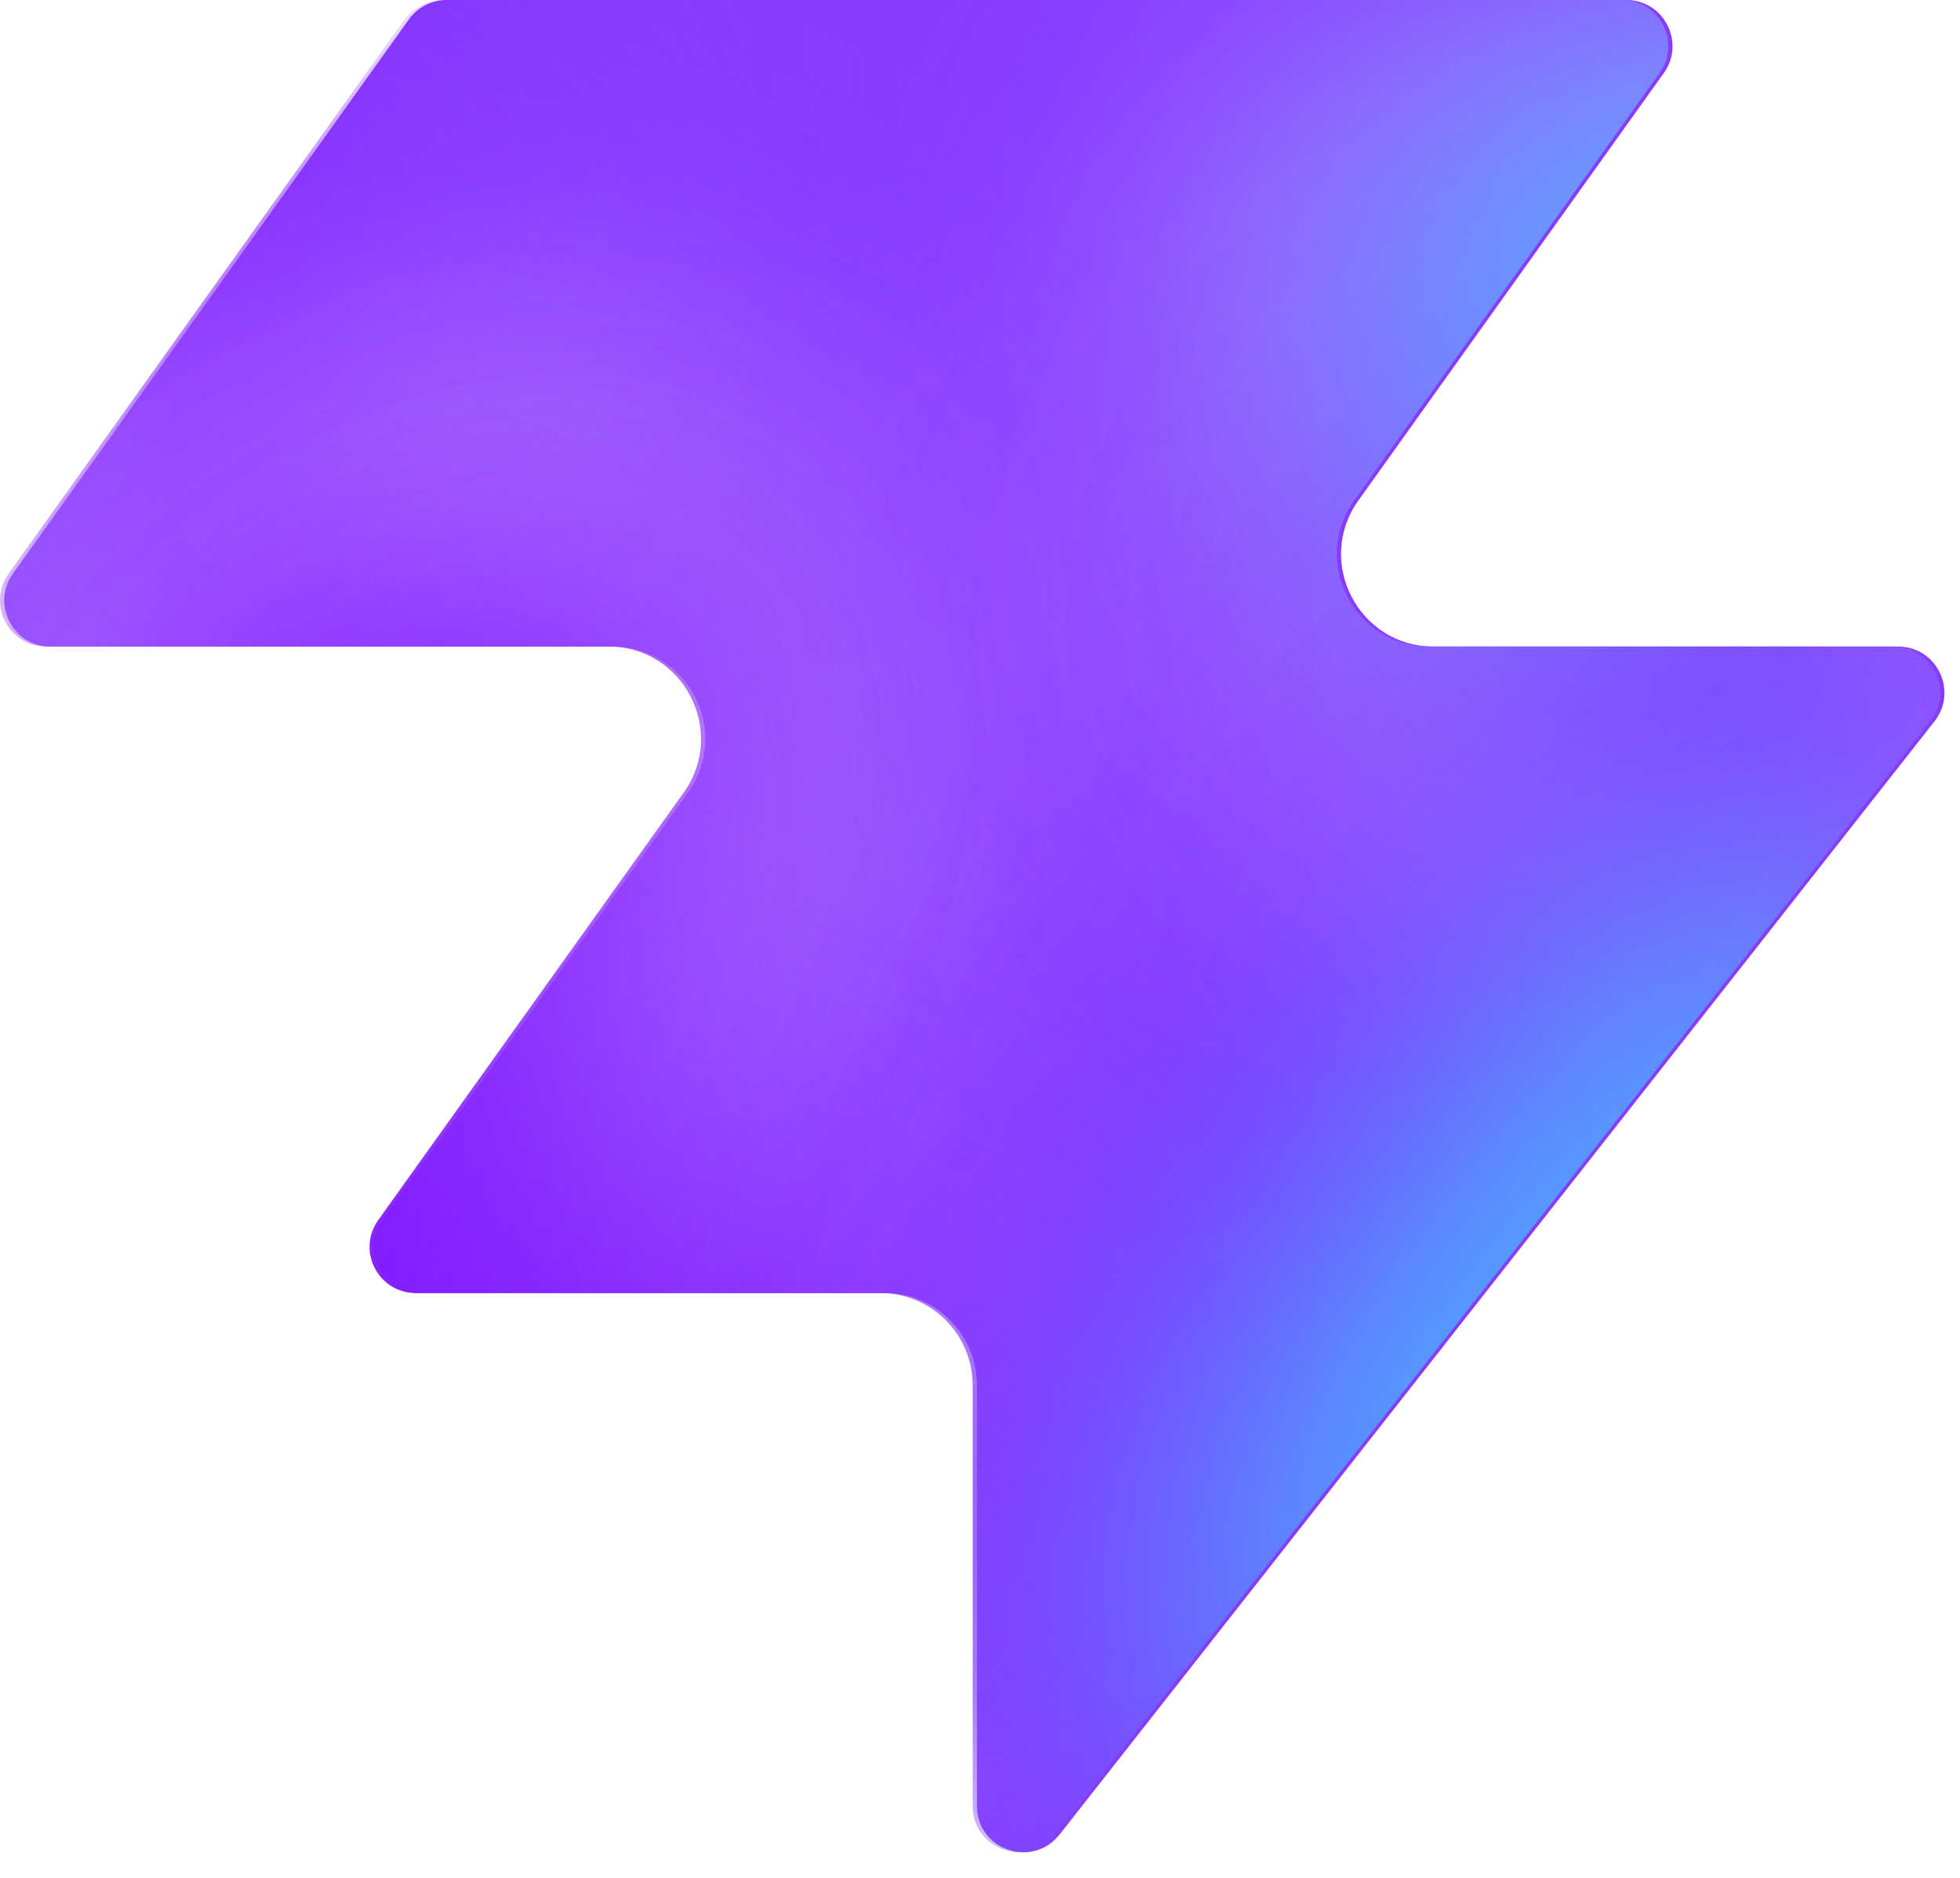
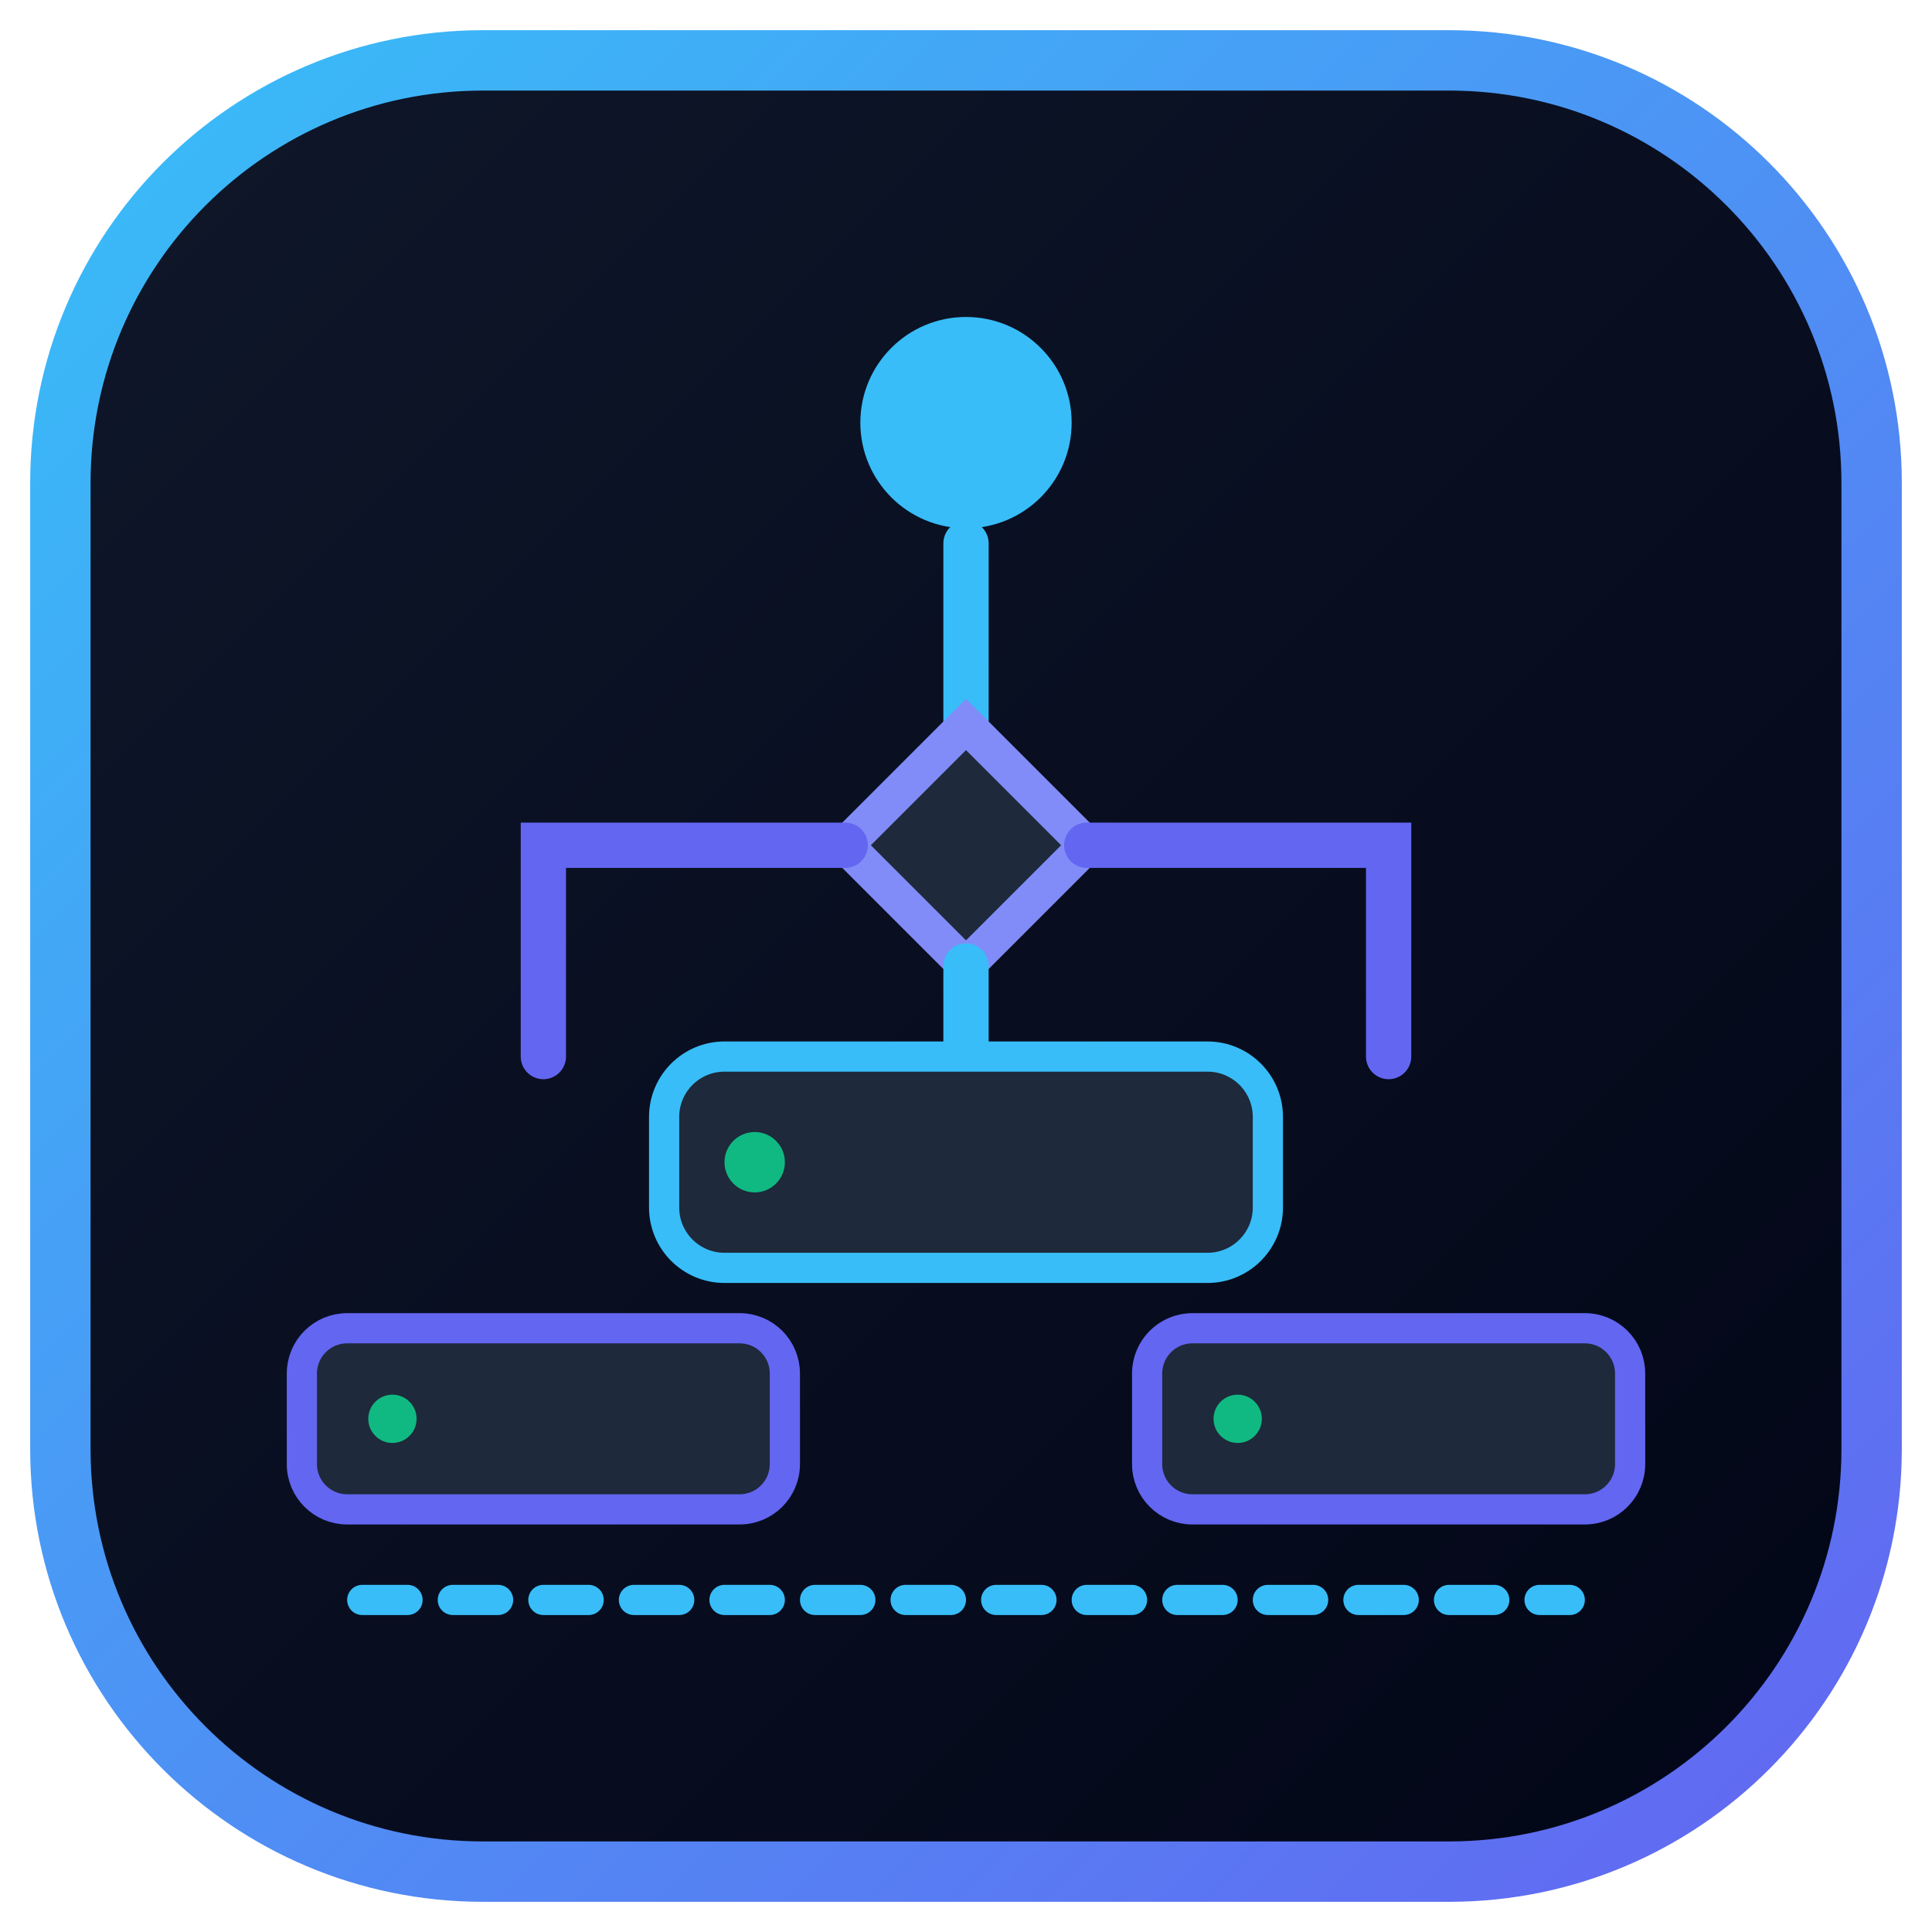
- <svg xmlns="http://www.w3.org/2000/svg" width="48" height="46" fill="none" viewBox="0 0 48 46">
-   <path fill="#863bff" d="M25.946 44.938c-.664.845-2.021.375-2.021-.698V33.937a2.26 2.26 0 0 0-2.262-2.262H10.287c-.92 0-1.456-1.04-.92-1.788l7.48-10.471c1.07-1.497 0-3.578-1.842-3.578H1.237c-.92 0-1.456-1.04-.92-1.788L10.013.474c.214-.297.556-.474.92-.474h28.894c.92 0 1.456 1.04.92 1.788l-7.48 10.471c-1.07 1.498 0 3.579 1.842 3.579h11.377c.943 0 1.473 1.088.89 1.83L25.947 44.94z" style="fill:#863bff;fill:color(display-p3 .525 .23 1);fill-opacity:1" />
-   <mask id="a" width="48" height="46" x="0" y="0" maskUnits="userSpaceOnUse" style="mask-type:alpha">
-     <path fill="#000" d="M25.842 44.938c-.664.844-2.021.375-2.021-.698V33.937a2.26 2.26 0 0 0-2.262-2.262H10.183c-.92 0-1.456-1.04-.92-1.788l7.48-10.471c1.07-1.498 0-3.579-1.842-3.579H1.133c-.92 0-1.456-1.04-.92-1.787L9.91.473c.214-.297.556-.474.92-.474h28.894c.92 0 1.456 1.04.92 1.788l-7.48 10.471c-1.07 1.498 0 3.578 1.842 3.578h11.377c.943 0 1.473 1.088.89 1.832L25.843 44.94z" style="fill:#000;fill-opacity:1" />
-   </mask>
-   <g mask="url(#a)">
-     <g filter="url(#b)">
-       <ellipse cx="5.508" cy="14.704" fill="#ede6ff" rx="5.508" ry="14.704" style="fill:#ede6ff;fill:color(display-p3 .927 .903 1);fill-opacity:1" transform="matrix(.00324 1 1 -.00324 -4.47 31.516)" />
-     </g>
-     <g filter="url(#c)">
-       <ellipse cx="10.399" cy="29.851" fill="#ede6ff" rx="10.399" ry="29.851" style="fill:#ede6ff;fill:color(display-p3 .927 .903 1);fill-opacity:1" transform="matrix(.00324 1 1 -.00324 -39.328 7.883)" />
-     </g>
-     <g filter="url(#d)">
-       <ellipse cx="5.508" cy="30.487" fill="#7e14ff" rx="5.508" ry="30.487" style="fill:#7e14ff;fill:color(display-p3 .492 .077 1);fill-opacity:1" transform="rotate(89.814 -25.913 -14.639)scale(1 -1)" />
-     </g>
-     <g filter="url(#e)">
-       <ellipse cx="5.508" cy="30.599" fill="#7e14ff" rx="5.508" ry="30.599" style="fill:#7e14ff;fill:color(display-p3 .492 .077 1);fill-opacity:1" transform="rotate(89.814 -32.644 -3.334)scale(1 -1)" />
-     </g>
-     <g filter="url(#f)">
-       <ellipse cx="5.508" cy="30.599" fill="#7e14ff" rx="5.508" ry="30.599" style="fill:#7e14ff;fill:color(display-p3 .492 .077 1);fill-opacity:1" transform="matrix(.00324 1 1 -.00324 -34.34 30.47)" />
-     </g>
-     <g filter="url(#g)">
-       <ellipse cx="14.072" cy="22.078" fill="#ede6ff" rx="14.072" ry="22.078" style="fill:#ede6ff;fill:color(display-p3 .927 .903 1);fill-opacity:1" transform="rotate(93.35 24.506 48.493)scale(-1 1)" />
-     </g>
-     <g filter="url(#h)">
-       <ellipse cx="3.47" cy="21.501" fill="#7e14ff" rx="3.47" ry="21.501" style="fill:#7e14ff;fill:color(display-p3 .492 .077 1);fill-opacity:1" transform="rotate(89.009 28.708 47.59)scale(-1 1)" />
-     </g>
-     <g filter="url(#i)">
-       <ellipse cx="3.47" cy="21.501" fill="#7e14ff" rx="3.47" ry="21.501" style="fill:#7e14ff;fill:color(display-p3 .492 .077 1);fill-opacity:1" transform="rotate(89.009 28.708 47.59)scale(-1 1)" />
-     </g>
-     <g filter="url(#j)">
-       <ellipse cx=".387" cy="8.972" fill="#7e14ff" rx="4.407" ry="29.108" style="fill:#7e14ff;fill:color(display-p3 .492 .077 1);fill-opacity:1" transform="rotate(39.51 .387 8.972)" />
-     </g>
-     <g filter="url(#k)">
-       <ellipse cx="47.523" cy="-6.092" fill="#7e14ff" rx="4.407" ry="29.108" style="fill:#7e14ff;fill:color(display-p3 .492 .077 1);fill-opacity:1" transform="rotate(37.892 47.523 -6.092)" />
-     </g>
-     <g filter="url(#l)">
-       <ellipse cx="41.412" cy="6.333" fill="#47bfff" rx="5.971" ry="9.665" style="fill:#47bfff;fill:color(display-p3 .28 .748 1);fill-opacity:1" transform="rotate(37.892 41.412 6.333)" />
-     </g>
-     <g filter="url(#m)">
-       <ellipse cx="-1.879" cy="38.332" fill="#7e14ff" rx="4.407" ry="29.108" style="fill:#7e14ff;fill:color(display-p3 .492 .077 1);fill-opacity:1" transform="rotate(37.892 -1.88 38.332)" />
-     </g>
-     <g filter="url(#n)">
-       <ellipse cx="-1.879" cy="38.332" fill="#7e14ff" rx="4.407" ry="29.108" style="fill:#7e14ff;fill:color(display-p3 .492 .077 1);fill-opacity:1" transform="rotate(37.892 -1.88 38.332)" />
-     </g>
-     <g filter="url(#o)">
-       <ellipse cx="35.651" cy="29.907" fill="#7e14ff" rx="4.407" ry="29.108" style="fill:#7e14ff;fill:color(display-p3 .492 .077 1);fill-opacity:1" transform="rotate(37.892 35.651 29.907)" />
-     </g>
-     <g filter="url(#p)">
-       <ellipse cx="38.418" cy="32.4" fill="#47bfff" rx="5.971" ry="15.297" style="fill:#47bfff;fill:color(display-p3 .28 .748 1);fill-opacity:1" transform="rotate(37.892 38.418 32.4)" />
-     </g>
-   </g>
+ <svg xmlns="http://www.w3.org/2000/svg" viewBox="0 0 64 64" width="100%" height="100%">
  <defs>
-     <filter id="b" width="60.045" height="41.654" x="-19.77" y="16.149" color-interpolation-filters="sRGB" filterUnits="userSpaceOnUse">
-       <feFlood flood-opacity="0" result="BackgroundImageFix" />
-       <feBlend in="SourceGraphic" in2="BackgroundImageFix" result="shape" />
-       <feGaussianBlur result="effect1_foregroundBlur_2002_17158" stdDeviation="7.659" />
-     </filter>
-     <filter id="c" width="90.34" height="51.437" x="-54.613" y="-7.533" color-interpolation-filters="sRGB" filterUnits="userSpaceOnUse">
-       <feFlood flood-opacity="0" result="BackgroundImageFix" />
-       <feBlend in="SourceGraphic" in2="BackgroundImageFix" result="shape" />
-       <feGaussianBlur result="effect1_foregroundBlur_2002_17158" stdDeviation="7.659" />
-     </filter>
-     <filter id="d" width="79.355" height="29.4" x="-49.64" y="2.03" color-interpolation-filters="sRGB" filterUnits="userSpaceOnUse">
-       <feFlood flood-opacity="0" result="BackgroundImageFix" />
-       <feBlend in="SourceGraphic" in2="BackgroundImageFix" result="shape" />
-       <feGaussianBlur result="effect1_foregroundBlur_2002_17158" stdDeviation="4.596" />
-     </filter>
-     <filter id="e" width="79.579" height="29.4" x="-45.045" y="20.029" color-interpolation-filters="sRGB" filterUnits="userSpaceOnUse">
-       <feFlood flood-opacity="0" result="BackgroundImageFix" />
-       <feBlend in="SourceGraphic" in2="BackgroundImageFix" result="shape" />
-       <feGaussianBlur result="effect1_foregroundBlur_2002_17158" stdDeviation="4.596" />
-     </filter>
-     <filter id="f" width="79.579" height="29.4" x="-43.513" y="21.178" color-interpolation-filters="sRGB" filterUnits="userSpaceOnUse">
-       <feFlood flood-opacity="0" result="BackgroundImageFix" />
-       <feBlend in="SourceGraphic" in2="BackgroundImageFix" result="shape" />
-       <feGaussianBlur result="effect1_foregroundBlur_2002_17158" stdDeviation="4.596" />
-     </filter>
-     <filter id="g" width="74.749" height="58.852" x="15.756" y="-17.901" color-interpolation-filters="sRGB" filterUnits="userSpaceOnUse">
-       <feFlood flood-opacity="0" result="BackgroundImageFix" />
-       <feBlend in="SourceGraphic" in2="BackgroundImageFix" result="shape" />
-       <feGaussianBlur result="effect1_foregroundBlur_2002_17158" stdDeviation="7.659" />
-     </filter>
-     <filter id="h" width="61.377" height="25.362" x="23.548" y="2.284" color-interpolation-filters="sRGB" filterUnits="userSpaceOnUse">
-       <feFlood flood-opacity="0" result="BackgroundImageFix" />
-       <feBlend in="SourceGraphic" in2="BackgroundImageFix" result="shape" />
-       <feGaussianBlur result="effect1_foregroundBlur_2002_17158" stdDeviation="4.596" />
-     </filter>
-     <filter id="i" width="61.377" height="25.362" x="23.548" y="2.284" color-interpolation-filters="sRGB" filterUnits="userSpaceOnUse">
-       <feFlood flood-opacity="0" result="BackgroundImageFix" />
-       <feBlend in="SourceGraphic" in2="BackgroundImageFix" result="shape" />
-       <feGaussianBlur result="effect1_foregroundBlur_2002_17158" stdDeviation="4.596" />
-     </filter>
-     <filter id="j" width="56.045" height="63.649" x="-27.636" y="-22.853" color-interpolation-filters="sRGB" filterUnits="userSpaceOnUse">
-       <feFlood flood-opacity="0" result="BackgroundImageFix" />
-       <feBlend in="SourceGraphic" in2="BackgroundImageFix" result="shape" />
-       <feGaussianBlur result="effect1_foregroundBlur_2002_17158" stdDeviation="4.596" />
-     </filter>
-     <filter id="k" width="54.814" height="64.646" x="20.116" y="-38.415" color-interpolation-filters="sRGB" filterUnits="userSpaceOnUse">
-       <feFlood flood-opacity="0" result="BackgroundImageFix" />
-       <feBlend in="SourceGraphic" in2="BackgroundImageFix" result="shape" />
-       <feGaussianBlur result="effect1_foregroundBlur_2002_17158" stdDeviation="4.596" />
-     </filter>
-     <filter id="l" width="33.541" height="35.313" x="24.641" y="-11.323" color-interpolation-filters="sRGB" filterUnits="userSpaceOnUse">
-       <feFlood flood-opacity="0" result="BackgroundImageFix" />
-       <feBlend in="SourceGraphic" in2="BackgroundImageFix" result="shape" />
-       <feGaussianBlur result="effect1_foregroundBlur_2002_17158" stdDeviation="4.596" />
-     </filter>
-     <filter id="m" width="54.814" height="64.646" x="-29.286" y="6.009" color-interpolation-filters="sRGB" filterUnits="userSpaceOnUse">
-       <feFlood flood-opacity="0" result="BackgroundImageFix" />
-       <feBlend in="SourceGraphic" in2="BackgroundImageFix" result="shape" />
-       <feGaussianBlur result="effect1_foregroundBlur_2002_17158" stdDeviation="4.596" />
-     </filter>
-     <filter id="n" width="54.814" height="64.646" x="-29.286" y="6.009" color-interpolation-filters="sRGB" filterUnits="userSpaceOnUse">
-       <feFlood flood-opacity="0" result="BackgroundImageFix" />
-       <feBlend in="SourceGraphic" in2="BackgroundImageFix" result="shape" />
-       <feGaussianBlur result="effect1_foregroundBlur_2002_17158" stdDeviation="4.596" />
-     </filter>
-     <filter id="o" width="54.814" height="64.646" x="8.244" y="-2.416" color-interpolation-filters="sRGB" filterUnits="userSpaceOnUse">
-       <feFlood flood-opacity="0" result="BackgroundImageFix" />
-       <feBlend in="SourceGraphic" in2="BackgroundImageFix" result="shape" />
-       <feGaussianBlur result="effect1_foregroundBlur_2002_17158" stdDeviation="4.596" />
-     </filter>
-     <filter id="p" width="39.409" height="43.623" x="18.713" y="10.588" color-interpolation-filters="sRGB" filterUnits="userSpaceOnUse">
-       <feFlood flood-opacity="0" result="BackgroundImageFix" />
-       <feBlend in="SourceGraphic" in2="BackgroundImageFix" result="shape" />
-       <feGaussianBlur result="effect1_foregroundBlur_2002_17158" stdDeviation="4.596" />
-     </filter>
+     <linearGradient id="favBg" x1="0%" y1="0%" x2="100%" y2="100%">
+       <stop offset="0%" stop-color="#0f172a" />
+       <stop offset="100%" stop-color="#020617" />
+     </linearGradient>
+     <linearGradient id="favBorder" x1="0%" y1="0%" x2="100%" y2="100%">
+       <stop offset="0%" stop-color="#38bdf8" />
+       <stop offset="100%" stop-color="#6366f1" />
+     </linearGradient>
  </defs>
+   <rect x="2" y="2" width="60" height="60" rx="14" fill="url(#favBg)" stroke="url(#favBorder)" stroke-width="2" />
+   <circle cx="32" cy="14" r="3.5" fill="#38bdf8" />
+   <path d="M32 18 V 24" stroke="#38bdf8" stroke-width="1.5" stroke-linecap="round" />
+   <polygon points="32,24 36,28 32,32 28,28" fill="#1e293b" stroke="#818cf8" stroke-width="1.2" />
+   <path d="M28 28 H 18 V 35" stroke="#6366f1" stroke-width="1.5" stroke-linecap="round" fill="none" />
+   <path d="M36 28 H 46 V 35" stroke="#6366f1" stroke-width="1.5" stroke-linecap="round" fill="none" />
+   <path d="M32 32 V 35" stroke="#38bdf8" stroke-width="1.5" stroke-linecap="round" fill="none" />
+   <rect x="22" y="35" width="20" height="7" rx="2" fill="#1e293b" stroke="#38bdf8" stroke-width="1" />
+   <circle cx="25" cy="38.5" r="1" fill="#10b981" />
+   <rect x="10" y="44" width="16" height="6" rx="1.5" fill="#1e293b" stroke="#6366f1" stroke-width="1" />
+   <circle cx="13" cy="47" r="0.8" fill="#10b981" />
+   <rect x="38" y="44" width="16" height="6" rx="1.5" fill="#1e293b" stroke="#6366f1" stroke-width="1" />
+   <circle cx="41" cy="47" r="0.8" fill="#10b981" />
+   <path d="M12 53 H 52" stroke="#38bdf8" stroke-width="1" stroke-dasharray="1.5 1.5" stroke-linecap="round" />
</svg>
